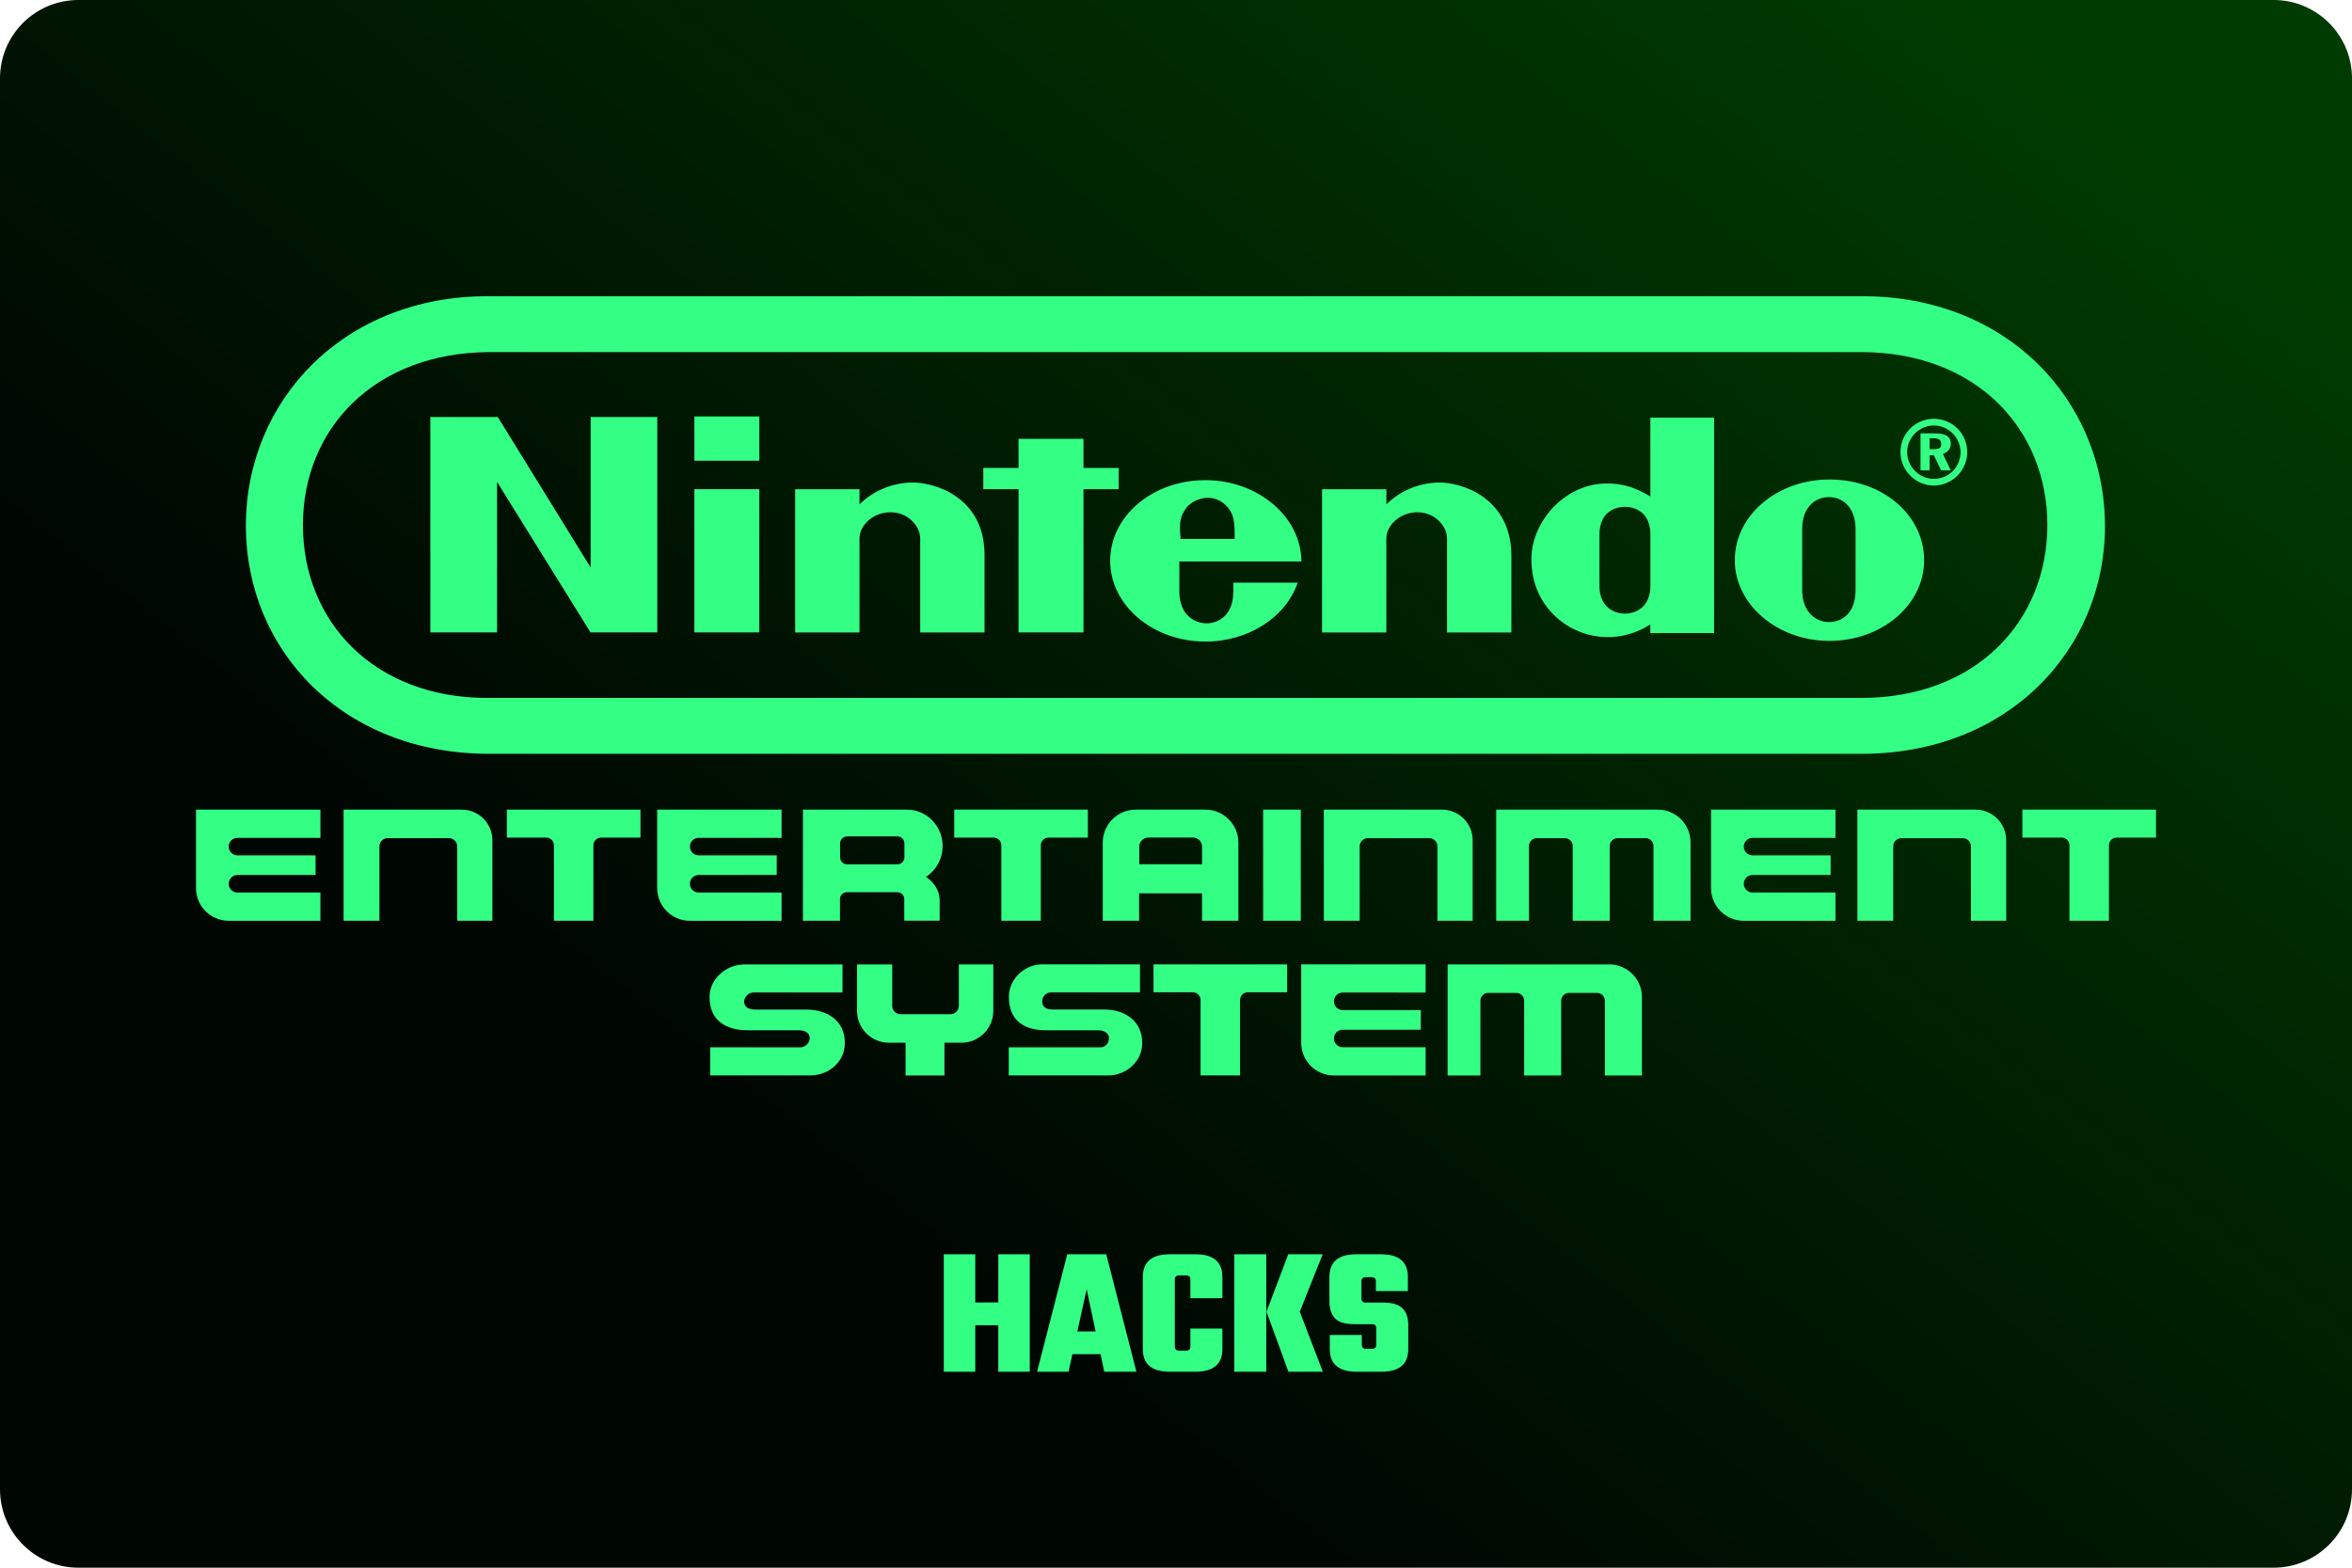
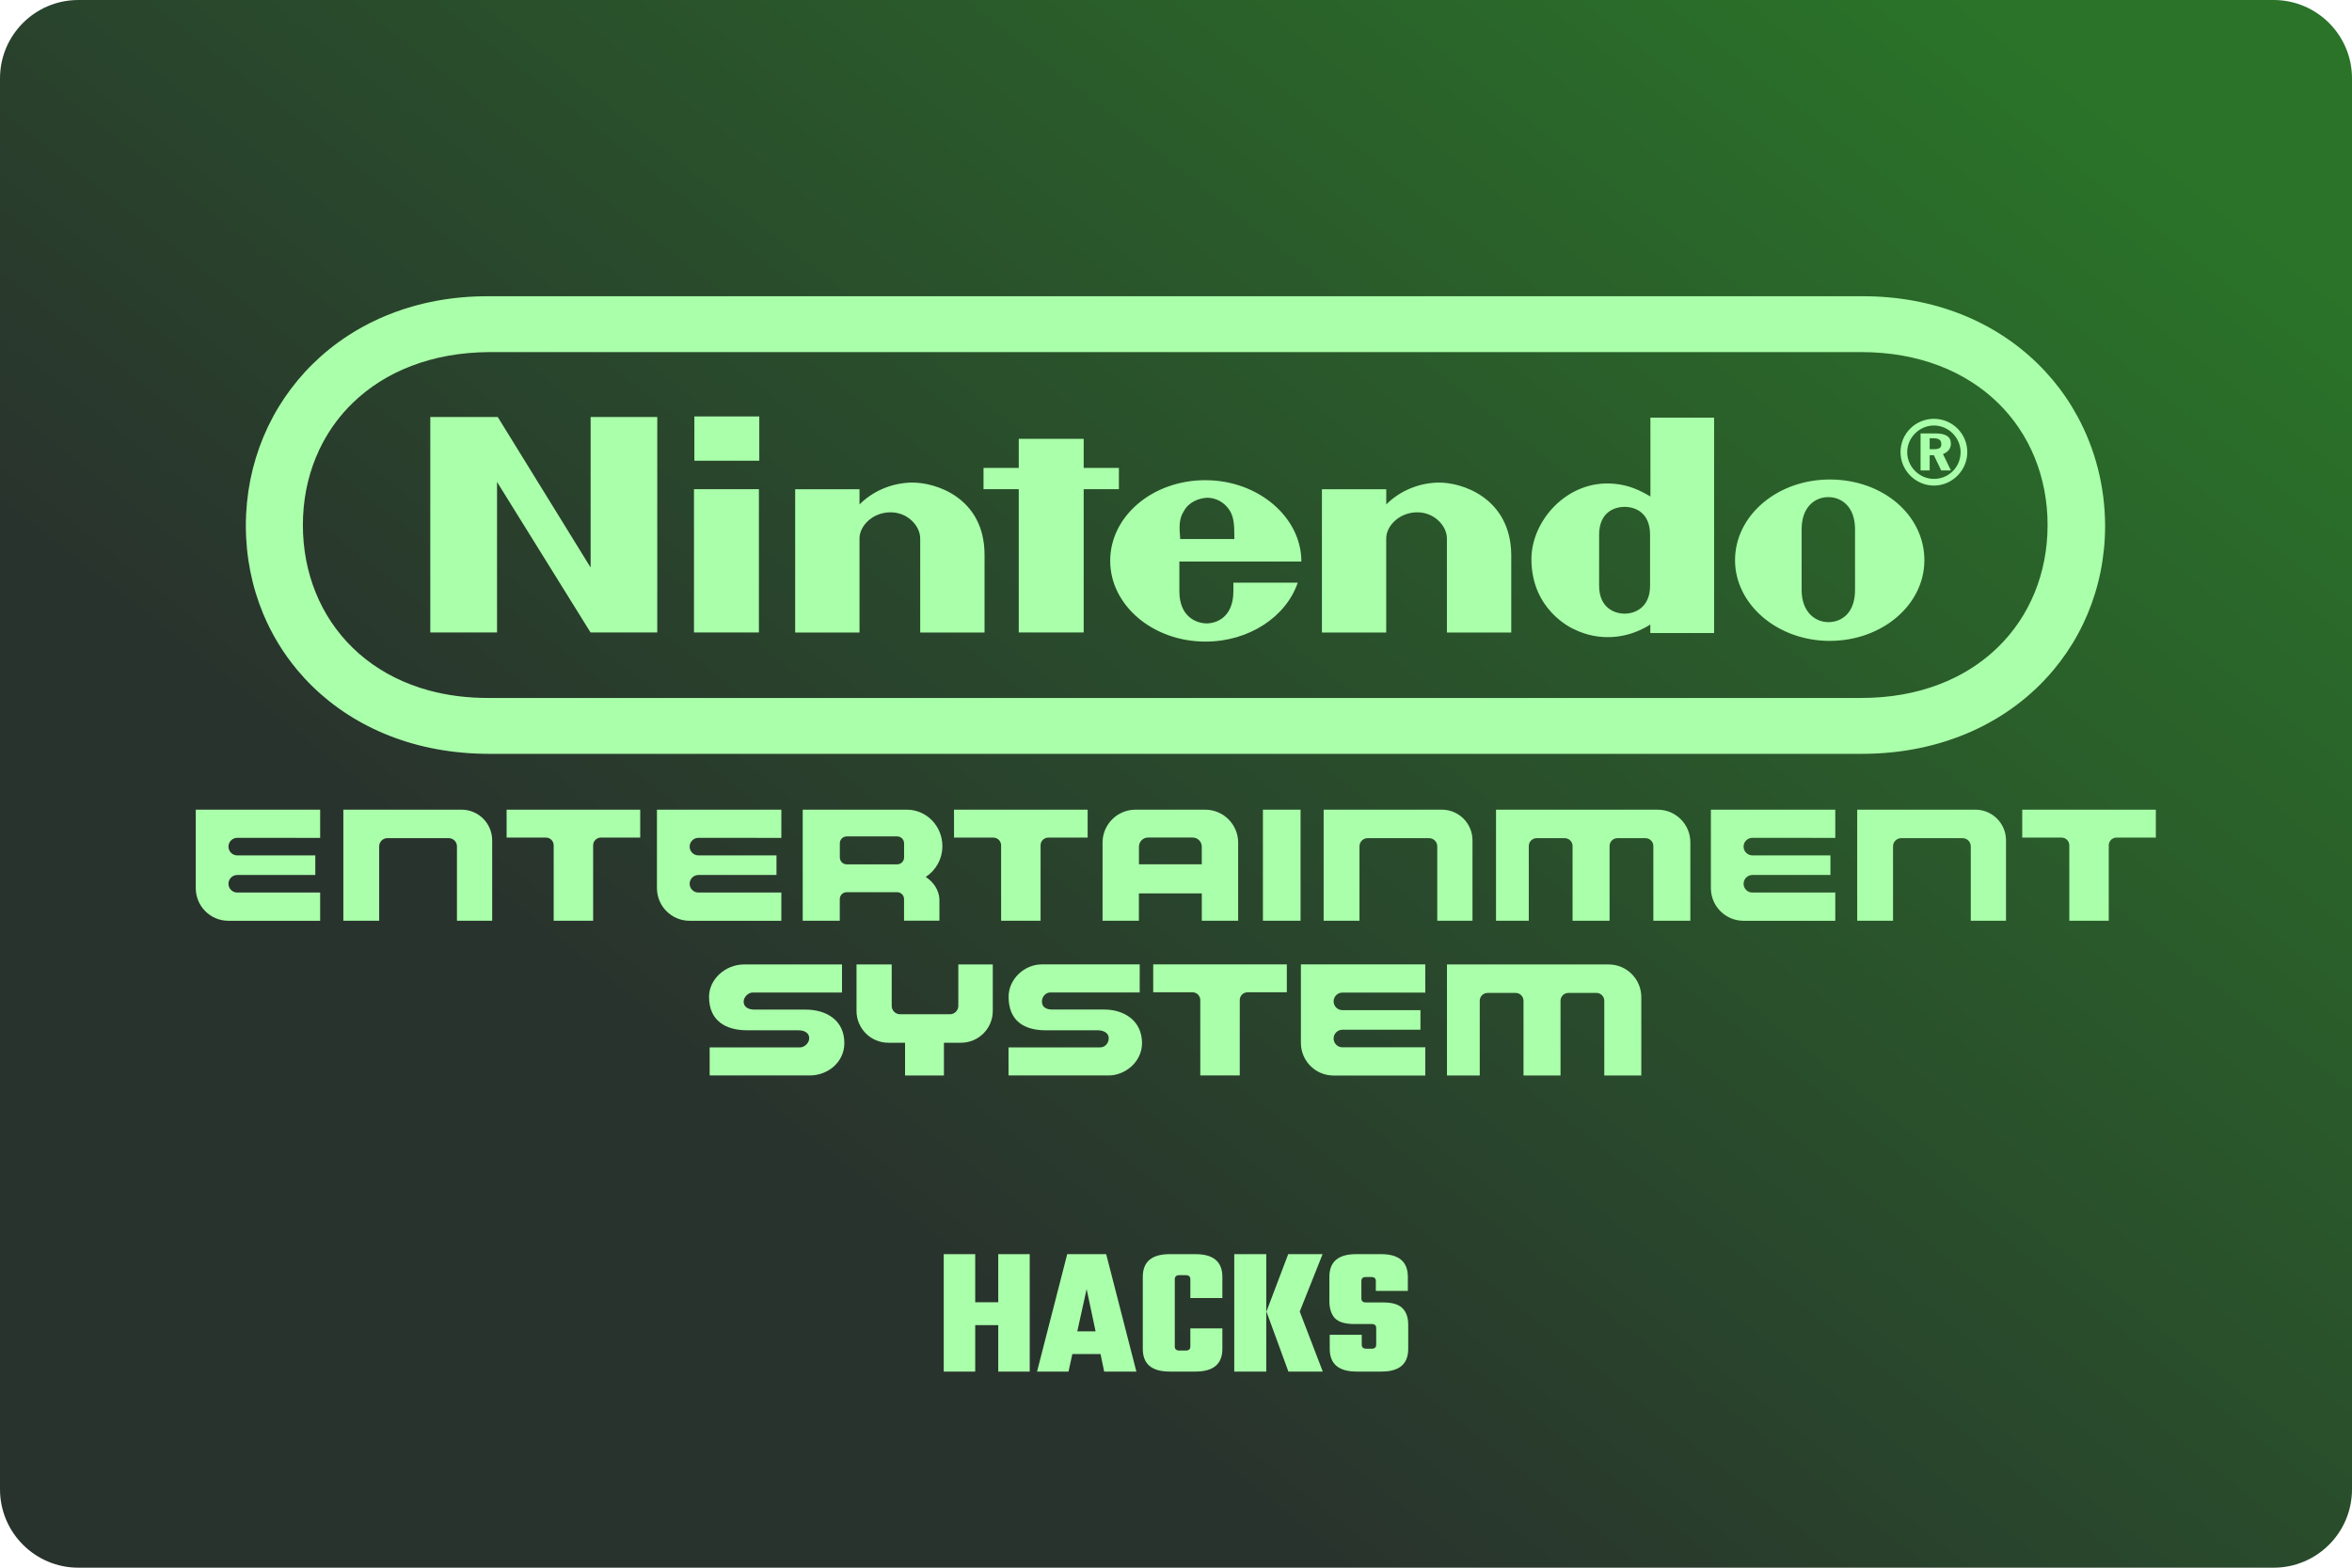
<svg xmlns="http://www.w3.org/2000/svg" width="480" height="320" version="1.1" viewBox="0 0 480 320" xml:space="preserve">
  <defs>
-     <linearGradient id="a" x1="116.42" x2="62.174" y1="7.938" y2="76.729" gradientTransform="matrix(3.7795 0 0 3.7795 1.1339e-5 -4.3697e-6)" gradientUnits="userSpaceOnUse">
-       <stop stop-color="#003b01" offset="0" />
-       <stop stop-color="#000702" offset="1" />
+     <linearGradient id="a" x1="116.4" x2="62.17" y1="7.938" y2="76.73" gradientTransform="scale(3.78)" gradientUnits="userSpaceOnUse">
+       <stop stop-color="#2a7329" offset="0" />
+       <stop stop-color="#29332d" offset="1" />
    </linearGradient>
  </defs>
-   <rect width="480" height="320" ry="16" fill="url(#a)" stroke-linecap="square" />
-   <path d="m192.61 256.03v23.969h6.422v-9.482h4.703v9.482h6.422v-23.969h-6.422v9.82h-4.703v-9.82zm25.199 0-6.16 23.969h6.422l0.785-3.584h5.748l0.748 3.584h6.57l-6.16-23.969h-7.953zm20.908 0c-3.659 0-5.488 1.545-5.488 4.631v14.709c0 3.086 1.83 4.629 5.488 4.629h5.264c3.659 0 5.488-1.543 5.488-4.629v-4.182h-6.533v3.695c0 0.548-0.311 0.822-0.934 0.822h-1.307c-0.622 0-0.934-0.275-0.934-0.822v-13.738c0-0.548 0.311-0.82 0.934-0.82h1.307c0.622 0 0.934 0.273 0.934 0.82v3.846h6.533v-4.33c0-3.086-1.83-4.631-5.488-4.631h-5.264zm13.178 0v23.969h6.533v-23.969zm11.014 0-4.443 11.723 4.481 12.246h7.018l-4.703-12.246 4.666-11.723zm13.85 0c-3.634 0-5.449 1.545-5.449 4.631v4.928c0 1.518 0.372 2.688 1.119 3.51 0.772 0.796 2.078 1.193 3.92 1.193h3.584c0.622 0 0.934 0.275 0.934 0.822v3.397c0 0.548-0.311 0.822-0.934 0.822h-1.082c-0.622 0-0.934-0.275-0.934-0.822v-2.016h-6.533v2.875c0 3.086 1.83 4.629 5.488 4.629h5.076c3.634 0 5.451-1.543 5.451-4.629v-4.928c0-1.493-0.399-2.627-1.195-3.398-0.772-0.772-2.078-1.156-3.92-1.156h-3.508c-0.622 0-0.934-0.275-0.934-0.822v-3.547c0-0.548 0.311-0.82 0.934-0.82h1.082c0.622 0 0.934 0.273 0.934 0.82v2.016h6.533v-2.873c0-3.086-1.817-4.631-5.451-4.631h-5.115zm-54.99 7.131 1.828 8.625h-3.732z" fill="#33ff85" />
-   <path d="m99.725 60.469c-1.85-0.008-3.663 0.068-5.436 0.225-3.544 0.313-6.927 0.945-10.129 1.863-4.803 1.377-9.2 3.398-13.121 5.945-2.614 1.698-5.016 3.631-7.188 5.764-1.086 1.067-2.114 2.183-3.082 3.346-3.87 4.65-6.775 10.032-8.555 15.875-0.445 1.461-0.82 2.951-1.121 4.465-0.302 1.514-0.53 3.051-0.684 4.609-0.153 1.559-0.23 3.138-0.23 4.732 0 1.595 0.078 3.173 0.23 4.729 0.152 1.556 0.38 3.091 0.68 4.6 0.3 1.509 0.672 2.993 1.115 4.447 0.443 1.454 0.956 2.877 1.537 4.268 1.743 4.172 4.098 8.041 6.998 11.498 0.967 1.152 1.994 2.26 3.08 3.316 1.086 1.057 2.23 2.063 3.43 3.016 2.4 1.906 5.024 3.597 7.852 5.039 2.828 1.442 5.86 2.639 9.078 3.553 1.609 0.457 3.265 0.843 4.965 1.156 1.699 0.313 3.442 0.55 5.227 0.711 1.785 0.16 3.613 0.244 5.479 0.244h280.07c16.721 0 30.347-6.664 39.068-17.035 1.938-2.305 3.634-4.793 5.068-7.432 0.717-1.319 1.368-2.676 1.951-4.066 1.167-2.781 2.063-5.697 2.666-8.715 0.302-1.509 0.53-3.044 0.684-4.6 0.153-1.556 0.232-3.134 0.232-4.729-0.036-8.013-2.01-15.601-5.609-22.246-0.72-1.329-1.504-2.622-2.352-3.871-1.695-2.498-3.641-4.828-5.816-6.957-2.176-2.129-4.583-4.057-7.199-5.75-1.308-0.847-2.669-1.634-4.08-2.359-5.644-2.9-12.089-4.794-19.178-5.416-1.772-0.155-3.586-0.232-5.436-0.225h-280.2zm0.125 11.398h279.95c1.471 0 2.908 0.062 4.307 0.182 2.798 0.24 5.449 0.715 7.943 1.4 1.247 0.343 2.456 0.738 3.623 1.184 1.167 0.445 2.292 0.939 3.377 1.48 1.085 0.542 2.128 1.133 3.127 1.766 0.999 0.633 1.956 1.309 2.867 2.027 2.734 2.154 5.064 4.678 6.959 7.494 0.631 0.939 1.215 1.91 1.748 2.91 0.533 1.001 1.016 2.031 1.447 3.088 0.863 2.113 1.521 4.332 1.963 6.635 0.221 1.151 0.388 2.324 0.5 3.514 0.112 1.19 0.17 2.398 0.17 3.621s-0.058 2.431-0.17 3.621c-0.224 2.38-0.667 4.69-1.322 6.904-0.328 1.107-0.707 2.189-1.139 3.246-0.431 1.057-0.915 2.087-1.447 3.088s-1.115 1.972-1.746 2.91c-0.631 0.939-1.312 1.844-2.039 2.715-0.727 0.871-1.502 1.706-2.322 2.504-2.462 2.392-5.336 4.441-8.59 6.066-1.085 0.542-2.212 1.037-3.379 1.482-2.335 0.89-4.833 1.582-7.482 2.051-2.65 0.468-5.451 0.713-8.395 0.713h-279.95c-4.437 0.023-8.547-0.514-12.297-1.533-1.25-0.34-2.46-0.734-3.629-1.178-2.337-0.887-4.509-1.977-6.506-3.244-0.999-0.634-1.953-1.31-2.863-2.029-1.82-1.439-3.46-3.044-4.91-4.791-0.725-0.873-1.404-1.781-2.033-2.723-0.629-0.941-1.208-1.915-1.738-2.918-0.53-1.003-1.01-2.037-1.44-3.096-0.858-2.118-1.512-4.342-1.951-6.648-0.439-2.306-0.664-4.695-0.664-7.141 0-1.223 0.056-2.43 0.168-3.619s0.279-2.36 0.5-3.51c0.442-2.3 1.102-4.515 1.965-6.623 0.432-1.054 0.914-2.082 1.447-3.08 1.599-2.994 3.647-5.723 6.109-8.109 0.821-0.795 1.686-1.553 2.598-2.269 1.823-1.433 3.823-2.703 5.992-3.787 1.085-0.542 2.212-1.038 3.379-1.484 2.334-0.893 4.832-1.591 7.481-2.068 1.325-0.238 2.687-0.421 4.086-0.547 1.399-0.126 2.836-0.195 4.307-0.203zm41.865 13.139v9.035h13.252v-9.035h-13.252zm-53.891 0.115v43.971h13.619v-30.717l19.078 30.717h13.617v-43.971h-13.598v30.717l-18.951-30.717h-13.766zm248.98 0.125c0.01-0.125 0.01 9.294 0.01 16.098-2.105-1.24-4.345-2.343-7.439-2.603-9.534-0.865-16.848 7.553-16.848 15.357 0 10.159 7.804 14.004 9.033 14.494 4.46 2.105 10.16 2.104 15.234-1.115v1.74h13.023v-43.971h-13.014zm57.859 0.24c-3.72 0-6.814 2.97-6.814 6.814 0 3.72 3.095 6.814 6.814 6.814 3.72 0 6.814-3.095 6.814-6.814 0-3.845-3.105-6.814-6.814-6.814zm0 1.365c2.97 0 5.449 2.48 5.449 5.449-0.01 2.98-2.355 5.449-5.449 5.449-2.97 0-5.449-2.48-5.449-5.449s2.48-5.449 5.449-5.449zm-2.721 1.615v7.553h1.855v-3.094h0.865l1.488 3.094h1.98l-1.615-3.344c1-0.375 1.615-1.116 1.615-2.106 0-1.49-1.114-2.103-3.219-2.103h-2.971zm1.855 0.988h0.75c1.115 0 1.615 0.365 1.615 1.115 0.104 0.875-0.51 1.115-1.5 1.115h-0.865v-2.231zm-185.93 0.115v5.939h-7.189v4.344h7.189v29.238h13.252v-29.238h7.189v-4.344h-7.189v-5.939h-13.252zm165.49 8.305c-10.649 0-19.316 7.314-19.316 16.473 0 9.034 8.668 16.473 19.316 16.473 10.649 0 19.318-7.314 19.318-16.473 0-9.159-8.409-16.473-19.318-16.473zm-127.35 0.135c-10.774 0-19.441 7.314-19.441 16.473 0 9.034 8.668 16.475 19.441 16.475 8.919 0 16.473-5.076 18.828-12.025h-13.129v1.74c0 5.335-3.47 6.564-5.449 6.564s-5.574-1.24-5.574-6.564v-6.064h24.902c0-9.034-8.794-16.598-19.578-16.598zm-60.078 0.49c-4.345 0.125-8.044 1.979-10.523 4.459v-3.094h-13.129v29.236h13.129v-19.203c0-2.605 2.729-5.334 6.324-5.334 3.595 0 6.064 2.844 6.064 5.334v19.203h13.129v-15.857c0-11.649-10.024-14.869-14.994-14.744zm107.53 0c-4.345 0.125-8.044 1.979-10.523 4.459v-3.094h-13.127v29.236h13.117v-19.203c0-2.605 2.729-5.334 6.324-5.334 3.595 0 6.064 2.844 6.064 5.334v19.203h13.129v-15.857c-0.115-11.649-10.16-14.869-14.984-14.744zm-151.75 1.353v29.238h13.252v-29.238h-13.252zm231.53 1.615c2.605 0 5.449 1.855 5.449 6.564v6.199 6.189c0 4.71-2.73 6.564-5.449 6.564-2.605 0-5.449-1.98-5.449-6.564v-6.324-6.064c0-4.585 2.73-6.564 5.449-6.564zm-126.84 0.125c1.74 0 3.594 0.865 4.709 2.731 0.865 1.49 0.865 3.219 0.865 5.699h-11.035c-0.24-2.605-0.24-4.209 0.75-5.699 0.99-1.855 2.971-2.605 4.711-2.731zm85.219 1.865c2.105 0 5.199 1.115 5.199 5.699v5.199 5.199c0 4.46-3.095 5.701-5.199 5.701-2.105 0-5.199-1.242-5.199-5.701v-5.199-5.199c0-4.585 3.095-5.699 5.199-5.699zm-291.62 61.809v16.014c0 3.688 2.979 6.67 6.668 6.67h18.725v-5.764h-16.922c-0.99 0-1.791-0.801-1.791-1.791 0-0.99 0.801-1.793 1.791-1.793h15.932v-4h-15.932c-0.99 0-1.791-0.803-1.791-1.793 0-0.99 0.801-1.791 1.791-1.791l16.922 0.01v-5.762h-18.713-6.68zm30.123 0v22.672h7.314v-15.191c0-0.917 0.749-1.666 1.666-1.666h12.535c0.917 0 1.666 0.749 1.666 1.666v4.627 10.564h7.189v-10.564-1.824-2.74-1.303c-0.01-3.449-2.801-6.24-6.25-6.24h-24.121zm33.32 0v5.699h8.023c0.875 0 1.584 0.709 1.584 1.584v15.389h8.053v-15.389c0-0.875 0.709-1.584 1.584-1.584h8.023v-5.699h-0.01-27.258zm30.676 0v16.014c0 3.688 2.979 6.67 6.668 6.67h18.723v-5.764h-16.92c-0.99 0-1.793-0.801-1.793-1.791 0-0.99 0.803-1.793 1.793-1.793h15.93v-4h-15.93c-0.99 0-1.793-0.803-1.793-1.793s0.803-1.791 1.793-1.791l16.92 0.01v-5.762h-18.713-6.678zm29.746 0v8.305 14.367h7.564v-4.418c0-0.781 0.635-1.406 1.406-1.406h10.305c0.781 0 1.408 0.635 1.408 1.406v0.137 4.271h7.221v-4.271c-0.021-1.105-0.49-3.137-2.793-4.658 2.032-1.313 3.397-3.646 3.397-6.293 0-4.105-3.24-7.439-7.262-7.439h-1.615-19.631zm30.883 0v5.699h8.023c0.875 0 1.584 0.709 1.584 1.584v15.389h8.055v-15.389c0-0.875 0.709-1.584 1.584-1.584h8.021v-5.699h-27.268zm37.041 0c-3.72 0-6.731 3.011-6.731 6.731v1.812 14.129h7.418v-5.584h12.838v5.584h7.418v-14.129-1.812c0-3.72-3.011-6.731-6.731-6.731h-1.719-4.023-2.728-4.023-1.719zm25.996 0v22.672h7.68v-22.672h-7.68zm12.389 0v22.672h7.314v-15.191c0-0.917 0.751-1.666 1.668-1.666h12.535c0.917 0 1.666 0.749 1.666 1.666v4.627 10.564h7.189v-10.564-1.824-2.74-1.303c-0.01-3.449-2.803-6.24-6.252-6.24h-24.121zm35.176 0v22.672h6.689v-14.18-1.074c0-0.886 0.72-1.603 1.605-1.603h5.721c0.886 0 1.603 0.718 1.603 1.603v2.762 12.492h7.555v-14.18-1.074c0-0.886 0.718-1.603 1.603-1.603h5.721c0.886 0 1.605 0.718 1.605 1.603v1.074 14.18h0.363 7.189v-16.025c-0.01-3.678-2.991-6.646-6.658-6.646h-32.998zm43.846 0v16.014c0 3.688 2.979 6.67 6.668 6.67h18.725v-5.764h-16.922c-0.99 0-1.793-0.801-1.793-1.791 0-0.99 0.803-1.793 1.793-1.793h15.932v-4h-15.932c-0.99 0-1.793-0.803-1.793-1.793s0.803-1.791 1.793-1.791l16.922 0.01v-5.762h-18.715-6.678zm29.861 0v22.672h7.314v-15.191c0-0.917 0.751-1.666 1.668-1.666h12.533c0.917 0 1.668 0.749 1.668 1.666v4.627 10.564h7.189v-10.564-1.824-2.74-1.303c-0.01-3.449-2.803-6.24-6.252-6.24h-24.121zm33.676 0v5.699h8.023c0.875 0 1.584 0.709 1.584 1.584v15.389h8.053v-15.389c0-0.875 0.709-1.584 1.584-1.584h8.023v-5.699h-27.268zm-239.87 5.459h10.305c0.781 0 1.408 0.635 1.408 1.406v2.887c0 0.781-0.637 1.406-1.408 1.406h-10.305c-0.781 0-1.406-0.635-1.406-1.406v-2.887c0-0.781 0.635-1.406 1.406-1.406zm61.506 0.23h3.178 2.731 3.178c1.032 0 1.865 0.834 1.865 1.865v3.594h-12.816v-3.594c0-1.032 0.834-1.865 1.865-1.865zm-21.662 25.891c-3.72 0-6.814 3.116-6.814 6.596 0 4.98 3.22 6.857 7.555 6.857h10.648c1.115 0 2.231 0.5 2.231 1.625 0 1-0.75 1.865-1.74 1.865h-18.713v5.731h20.432c3.345 0 6.814-2.74 6.814-6.596 0.01-4.616-3.709-6.856-7.668-6.856h-10.648c-1.24 0-2.106-0.502-2.106-1.627 0-1 0.75-1.865 1.74-1.865h18.213v-5.731h-19.943zm22.705 0v5.699h8.021c0.875 0 1.584 0.709 1.584 1.584v15.391h8.055v-15.391c0-0.875 0.709-1.584 1.584-1.584h8.023v-5.699h-27.268zm30.143 0v16.016c0 3.688 2.979 6.668 6.668 6.668h18.725v-5.762h-16.922c-0.99 0-1.791-0.803-1.791-1.793s0.801-1.791 1.791-1.791h15.932v-4.002h-15.932c-0.99 0-1.791-0.801-1.791-1.791s0.801-1.793 1.791-1.793l16.922 0.01v-5.762h-18.713-6.68zm-113.56 0.012c-3.959 0-7.189 3.116-7.189 6.596 0 4.97 3.47 6.846 7.805 6.846h10.408c1.24 0 2.231 0.5 2.231 1.625 0 0.99-0.991 1.865-1.855 1.865h-18.463v5.731h20.432c3.72 0 7.055-2.74 7.055-6.596 0.021-4.605-3.574-6.846-7.908-6.846h-10.408c-1.24 0-2.231-0.5-2.231-1.625 0-0.99 0.989-1.865 1.853-1.865h18.215v-5.731h-19.943zm22.912 0v8.303 1.189c0 3.584 2.908 6.49 6.492 6.49h3.416v6.689h7.93v-6.689h3.481c3.584 0 6.49-2.906 6.49-6.49v-9.492h-0.176-6.814-0.043v8.461c0 0.948-0.769 1.707-1.707 1.707h-10.182c-0.948 0-1.707-0.769-1.707-1.707v-8.461h-0.156-7.023zm120.53 0v22.672h6.689v-14.18-1.074c0-0.886 0.718-1.605 1.603-1.605h5.721c0.886 0 1.605 0.72 1.605 1.605v2.762 12.492h7.553v-14.18-1.074c0-0.886 0.72-1.605 1.605-1.605h5.721c0.886 0 1.603 0.72 1.603 1.605v1.074 14.18h0.365 7.189v-16.025c-0.01-3.678-2.991-6.646-6.658-6.646h-32.998z" fill="#33ff85" />
+   <rect width="480" height="320" ry="16" fill="url(#a)" />
+   <path d="m192.6 256v23.97h6.422v-9.482h4.703v9.482h6.422v-23.97h-6.422v9.82h-4.703v-9.82zm25.2 0-6.16 23.97h6.422l0.785-3.584h5.748l0.748 3.584h6.57l-6.16-23.97h-7.953zm20.91 0c-3.659 0-5.488 1.545-5.488 4.631v14.71c0 3.086 1.83 4.629 5.488 4.629h5.264c3.659 0 5.488-1.543 5.488-4.629v-4.182h-6.533v3.695c0 0.548-0.311 0.822-0.934 0.822h-1.307c-0.622 0-0.934-0.275-0.934-0.822v-13.74c0-0.548 0.311-0.82 0.934-0.82h1.307c0.622 0 0.934 0.273 0.934 0.82v3.846h6.533v-4.33c0-3.086-1.83-4.631-5.488-4.631h-5.264zm13.18 0v23.97h6.533v-23.97zm11.01 0-4.443 11.72 4.48 12.25h7.018l-4.703-12.25 4.666-11.72zm13.85 0c-3.634 0-5.449 1.545-5.449 4.631v4.928c0 1.518 0.372 2.688 1.119 3.51 0.772 0.796 2.078 1.193 3.92 1.193h3.584c0.622 0 0.934 0.275 0.934 0.822v3.396c0 0.548-0.311 0.822-0.934 0.822h-1.082c-0.622 0-0.934-0.275-0.934-0.822v-2.016h-6.533v2.875c0 3.086 1.83 4.629 5.488 4.629h5.076c3.634 0 5.451-1.543 5.451-4.629v-4.928c0-1.493-0.399-2.627-1.195-3.398-0.772-0.772-2.078-1.156-3.92-1.156h-3.508c-0.622 0-0.934-0.275-0.934-0.822v-3.547c0-0.548 0.311-0.82 0.934-0.82h1.082c0.622 0 0.934 0.273 0.934 0.82v2.016h6.533v-2.873c0-3.086-1.817-4.631-5.451-4.631h-5.115zm-54.99 7.131 1.828 8.625h-3.732z" fill="#afa" />
+   <path d="m99.72 60.47c-1.85-0.008-3.663 0.068-5.436 0.225-3.544 0.313-6.927 0.945-10.13 1.863-4.803 1.377-9.2 3.398-13.12 5.945-2.614 1.698-5.016 3.631-7.188 5.764-1.086 1.066-2.114 2.183-3.082 3.346-3.87 4.65-6.775 10.03-8.555 15.88-0.445 1.461-0.82 2.951-1.121 4.465-0.302 1.514-0.53 3.051-0.684 4.609-0.153 1.559-0.231 3.138-0.231 4.732s0.078 3.173 0.231 4.728c0.152 1.556 0.38 3.091 0.68 4.6s0.672 2.993 1.115 4.447c0.443 1.454 0.956 2.877 1.537 4.268 1.743 4.172 4.098 8.041 6.998 11.5 0.967 1.152 1.994 2.26 3.08 3.316 1.086 1.057 2.23 2.063 3.43 3.016 2.4 1.906 5.024 3.597 7.852 5.039s5.86 2.639 9.078 3.553c1.609 0.457 3.266 0.843 4.965 1.156 1.699 0.313 3.442 0.55 5.227 0.711 1.785 0.161 3.613 0.244 5.478 0.244h280.1c16.72 0 30.35-6.664 39.07-17.04 1.938-2.305 3.634-4.793 5.068-7.432 0.717-1.319 1.368-2.676 1.951-4.066 1.167-2.781 2.063-5.697 2.666-8.715 0.302-1.509 0.53-3.044 0.684-4.6 0.153-1.556 0.232-3.134 0.232-4.728-0.036-8.013-2.01-15.6-5.609-22.25-0.72-1.329-1.504-2.622-2.352-3.871-1.695-2.498-3.641-4.828-5.816-6.957s-4.583-4.057-7.199-5.75c-1.308-0.847-2.669-1.634-4.08-2.359-5.644-2.9-12.09-4.794-19.18-5.416-1.772-0.155-3.586-0.232-5.436-0.225h-280.2zm0.125 11.4h280c1.471 0 2.908 0.062 4.307 0.182 2.798 0.24 5.449 0.715 7.943 1.4 1.247 0.343 2.456 0.738 3.623 1.184 1.167 0.445 2.292 0.939 3.377 1.48 1.084 0.542 2.128 1.133 3.127 1.766 0.999 0.633 1.956 1.309 2.867 2.027 2.734 2.154 5.064 4.678 6.959 7.494 0.631 0.939 1.215 1.91 1.748 2.91 0.533 1.001 1.016 2.031 1.447 3.088 0.863 2.113 1.521 4.332 1.963 6.635 0.221 1.151 0.388 2.324 0.5 3.514s0.17 2.398 0.17 3.621-0.058 2.431-0.17 3.621c-0.224 2.38-0.667 4.69-1.322 6.904-0.328 1.107-0.707 2.189-1.139 3.246-0.431 1.057-0.915 2.087-1.447 3.088s-1.115 1.972-1.746 2.91c-0.631 0.939-1.312 1.844-2.039 2.715-0.727 0.871-1.502 1.706-2.322 2.504-2.462 2.392-5.336 4.44-8.59 6.066-1.085 0.542-2.212 1.037-3.379 1.482-2.335 0.89-4.833 1.582-7.482 2.051-2.65 0.468-5.451 0.713-8.394 0.713h-280c-4.437 0.023-8.547-0.514-12.3-1.533-1.25-0.34-2.46-0.734-3.629-1.178-2.337-0.887-4.509-1.977-6.506-3.244-0.999-0.633-1.953-1.31-2.863-2.029-1.82-1.439-3.46-3.044-4.91-4.791-0.725-0.873-1.404-1.781-2.033-2.723-0.629-0.941-1.208-1.915-1.738-2.918-0.53-1.003-1.01-2.037-1.44-3.096-0.858-2.118-1.512-4.342-1.951-6.648s-0.664-4.695-0.664-7.141c0-1.223 0.056-2.43 0.168-3.619s0.279-2.36 0.5-3.51c0.442-2.3 1.102-4.515 1.965-6.623 0.432-1.054 0.914-2.082 1.447-3.08 1.599-2.994 3.647-5.723 6.109-8.109 0.821-0.795 1.686-1.553 2.598-2.27 1.823-1.433 3.823-2.702 5.992-3.787 1.084-0.542 2.212-1.038 3.379-1.484 2.334-0.893 4.832-1.591 7.48-2.068 1.324-0.238 2.687-0.421 4.086-0.547 1.399-0.126 2.836-0.195 4.307-0.203zm41.86 13.14v9.035h13.25v-9.035h-13.25zm-53.89 0.115v43.97h13.62v-30.72l19.08 30.72h13.62v-43.97h-13.6v30.72l-18.95-30.72h-13.77zm249 0.125c0.01-0.125 0.01 9.294 0.01 16.1-2.105-1.24-4.345-2.343-7.44-2.604-9.534-0.865-16.85 7.553-16.85 15.36 0 10.16 7.804 14 9.033 14.49 4.46 2.105 10.16 2.104 15.23-1.115v1.74h13.02v-43.97h-13.01zm57.86 0.24c-3.72 0-6.814 2.97-6.814 6.814 0 3.72 3.095 6.814 6.814 6.814 3.72 0 6.814-3.095 6.814-6.814 0-3.845-3.105-6.814-6.814-6.814zm0 1.365c2.97 0 5.449 2.48 5.449 5.449-0.01 2.98-2.355 5.449-5.449 5.449-2.97 0-5.449-2.48-5.449-5.449s2.48-5.449 5.449-5.449zm-2.721 1.615v7.553h1.856v-3.094h0.865l1.488 3.094h1.98l-1.615-3.344c1-0.375 1.615-1.116 1.615-2.106 0-1.49-1.114-2.104-3.219-2.104h-2.971zm1.856 0.988h0.75c1.115 0 1.615 0.365 1.615 1.115 0.104 0.875-0.51 1.115-1.5 1.115h-0.865v-2.23zm-185.9 0.115v5.94h-7.19v4.344h7.19v29.24h13.25v-29.24h7.189v-4.344h-7.189v-5.94h-13.25zm165.5 8.305c-10.65 0-19.32 7.314-19.32 16.47 0 9.034 8.668 16.47 19.32 16.47 10.65 0 19.32-7.314 19.32-16.47 0-9.159-8.409-16.47-19.32-16.47zm-127.4 0.135c-10.77 0-19.44 7.314-19.44 16.47 0 9.034 8.668 16.48 19.44 16.48 8.919 0 16.47-5.076 18.83-12.02h-13.13v1.74c0 5.335-3.47 6.564-5.449 6.564s-5.574-1.24-5.574-6.564v-6.064h24.9c0-9.034-8.794-16.6-19.58-16.6zm-60.08 0.49c-4.345 0.125-8.044 1.979-10.52 4.459v-3.094h-13.13v29.24h13.13v-19.2c0-2.605 2.73-5.334 6.324-5.334s6.064 2.844 6.064 5.334v19.2h13.13v-15.86c0-11.65-10.02-14.87-14.99-14.74zm107.5 0c-4.345 0.125-8.044 1.979-10.52 4.459v-3.094h-13.13v29.24h13.12v-19.2c0-2.605 2.73-5.334 6.324-5.334s6.064 2.844 6.064 5.334v19.2h13.13v-15.86c-0.115-11.65-10.16-14.87-14.98-14.74zm-151.8 1.354v29.24h13.25v-29.24h-13.25zm231.5 1.615c2.605 0 5.449 1.855 5.449 6.564v12.39c0 4.71-2.73 6.564-5.449 6.564-2.605 0-5.449-1.98-5.449-6.564v-12.39c0-4.584 2.73-6.564 5.449-6.564zm-126.8 0.125c1.74 0 3.594 0.865 4.709 2.73 0.865 1.49 0.865 3.219 0.865 5.699h-11.04c-0.24-2.605-0.24-4.209 0.75-5.699 0.99-1.855 2.971-2.605 4.711-2.73zm85.22 1.865c2.105 0 5.199 1.115 5.199 5.699v10.4c0 4.46-3.094 5.701-5.199 5.701s-5.199-1.242-5.199-5.701v-10.4c0-4.584 3.094-5.699 5.199-5.699zm-291.6 61.81v16.01c0 3.688 2.98 6.67 6.668 6.67h18.72v-5.764h-16.92c-0.99 0-1.791-0.801-1.791-1.791 0-0.99 0.801-1.793 1.791-1.793h15.93v-4h-15.93c-0.99 0-1.791-0.803-1.791-1.793 0-0.99 0.801-1.791 1.791-1.791l16.92 0.01v-5.762h-25.39zm30.12 0v22.67h7.314v-15.19c0-0.917 0.749-1.666 1.666-1.666h12.54c0.917 0 1.666 0.749 1.666 1.666v15.19h7.19v-16.43c-0.01-3.449-2.801-6.24-6.25-6.24h-24.12zm33.32 0v5.699h8.023c0.875 0 1.584 0.709 1.584 1.584v15.39h8.053v-15.39c0-0.875 0.709-1.584 1.584-1.584h8.023v-5.699h-27.27zm30.68 0v16.01c0 3.688 2.98 6.67 6.668 6.67h18.72v-5.764h-16.92c-0.99 0-1.793-0.801-1.793-1.791 0-0.99 0.803-1.793 1.793-1.793h15.93v-4h-15.93c-0.99 0-1.793-0.803-1.793-1.793s0.803-1.791 1.793-1.791l16.92 0.01v-5.762h-25.39zm29.75 0v22.67h7.564v-4.418c0-0.781 0.635-1.406 1.406-1.406h10.3c0.781 0 1.408 0.635 1.408 1.406v4.408h7.221v-4.272c-0.021-1.104-0.49-3.137-2.793-4.658 2.032-1.313 3.396-3.646 3.396-6.293 0-4.105-3.24-7.439-7.262-7.439h-21.25zm30.88 0v5.699h8.023c0.875 0 1.584 0.709 1.584 1.584v15.39h8.055v-15.39c0-0.875 0.709-1.584 1.584-1.584h8.022v-5.699h-27.27zm37.04 0c-3.72 0-6.73 3.011-6.73 6.73v15.94h7.418v-5.584h12.84v5.584h7.418v-15.94c0-3.72-3.011-6.73-6.73-6.73h-14.21zm26 0v22.67h7.68v-22.67h-7.68zm12.39 0v22.67h7.314v-15.19c0-0.917 0.751-1.666 1.668-1.666h12.54c0.917 0 1.666 0.749 1.666 1.666v15.19h7.19v-16.43c-0.01-3.449-2.803-6.24-6.252-6.24h-24.12zm35.18 0v22.67h6.689v-15.25c0-0.886 0.72-1.604 1.606-1.604h5.721c0.886 0 1.604 0.718 1.604 1.604v15.25h7.555v-15.25c0-0.886 0.718-1.604 1.604-1.604h5.721c0.886 0 1.606 0.718 1.606 1.604v15.25h7.553v-16.02c-0.01-3.678-2.991-6.646-6.658-6.646h-33zm43.85 0v16.01c0 3.688 2.98 6.67 6.668 6.67h18.72v-5.764h-16.92c-0.99 0-1.793-0.801-1.793-1.791 0-0.99 0.803-1.793 1.793-1.793h15.93v-4h-15.93c-0.99 0-1.793-0.803-1.793-1.793s0.803-1.791 1.793-1.791l16.92 0.01v-5.762h-25.39zm29.86 0v22.67h7.314v-15.19c0-0.917 0.751-1.666 1.668-1.666h12.53c0.917 0 1.668 0.749 1.668 1.666v15.19h7.19v-16.43c-0.01-3.449-2.803-6.24-6.252-6.24h-24.12zm33.68 0v5.699h8.023c0.875 0 1.584 0.709 1.584 1.584v15.39h8.053v-15.39c0-0.875 0.709-1.584 1.584-1.584h8.023v-5.699h-27.27zm-239.9 5.459h10.3c0.781 0 1.408 0.635 1.408 1.406v2.887c0 0.781-0.637 1.406-1.408 1.406h-10.3c-0.781 0-1.406-0.635-1.406-1.406v-2.887c0-0.781 0.635-1.406 1.406-1.406zm61.51 0.231h9.086c1.032 0 1.865 0.834 1.865 1.865v3.594h-12.82v-3.594c0-1.032 0.834-1.865 1.865-1.865zm-21.66 25.89c-3.72 0-6.814 3.116-6.814 6.596 0 4.98 3.22 6.857 7.555 6.857h10.65c1.115 0 2.23 0.5 2.23 1.625 0 1-0.75 1.865-1.74 1.865h-18.71v5.73h20.43c3.345 0 6.814-2.74 6.814-6.596 0.01-4.616-3.709-6.856-7.668-6.856h-10.65c-1.24 0-2.106-0.502-2.106-1.627 0-1 0.75-1.865 1.74-1.865h18.21v-5.73h-19.94zm22.7 0v5.699h8.022c0.875 0 1.584 0.709 1.584 1.584v15.39h8.055v-15.39c0-0.875 0.709-1.584 1.584-1.584h8.023v-5.699h-27.27zm30.14 0v16.02c0 3.688 2.98 6.668 6.668 6.668h18.72v-5.762h-16.92c-0.99 0-1.791-0.803-1.791-1.793s0.801-1.791 1.791-1.791h15.93v-4.002h-15.93c-0.99 0-1.791-0.801-1.791-1.791s0.801-1.793 1.791-1.793l16.92 0.01v-5.762h-25.39zm-113.6 0.012c-3.959 0-7.19 3.116-7.19 6.596 0 4.97 3.47 6.846 7.805 6.846h10.41c1.24 0 2.23 0.5 2.23 1.625 0 0.99-0.991 1.865-1.856 1.865h-18.46v5.73h20.43c3.72 0 7.055-2.74 7.055-6.596 0.021-4.605-3.574-6.846-7.908-6.846h-10.41c-1.24 0-2.23-0.5-2.23-1.625 0-0.99 0.989-1.865 1.854-1.865h18.22v-5.73h-19.94zm22.91 0v9.492c0 3.584 2.908 6.49 6.492 6.49h3.416v6.689h7.93v-6.689h3.48c3.584 0 6.49-2.906 6.49-6.49v-9.492h-7.033v8.461c0 0.948-0.769 1.707-1.707 1.707h-10.18c-0.948 0-1.707-0.769-1.707-1.707v-8.461h-7.18zm120.5 0v22.67h6.689v-15.25c0-0.886 0.718-1.606 1.604-1.606h5.721c0.886 0 1.606 0.72 1.606 1.606v15.25h7.553v-15.25c0-0.886 0.72-1.606 1.606-1.606h5.721c0.886 0 1.604 0.72 1.604 1.606v15.25h7.555v-16.02c-0.01-3.678-2.991-6.646-6.658-6.646h-33z" fill="#afa" />
</svg>
